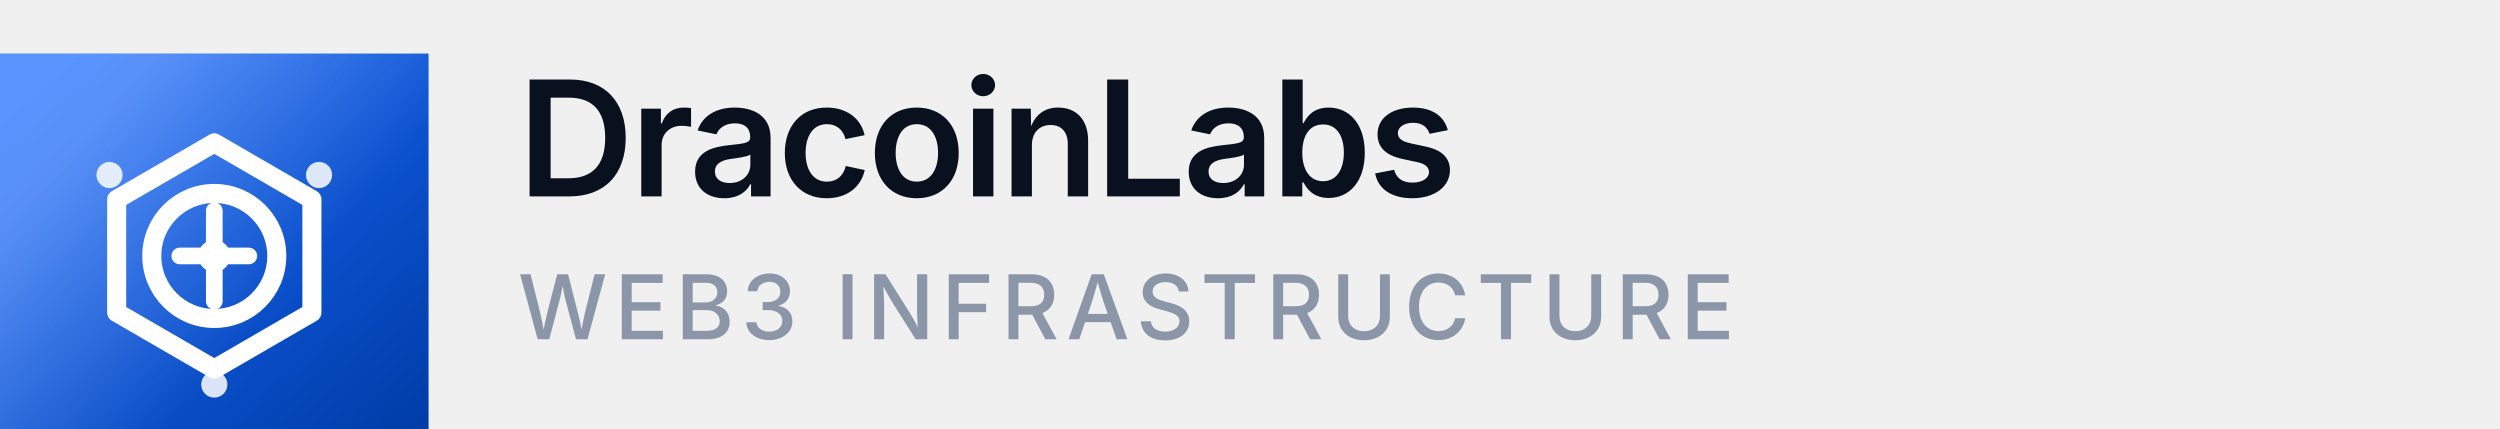
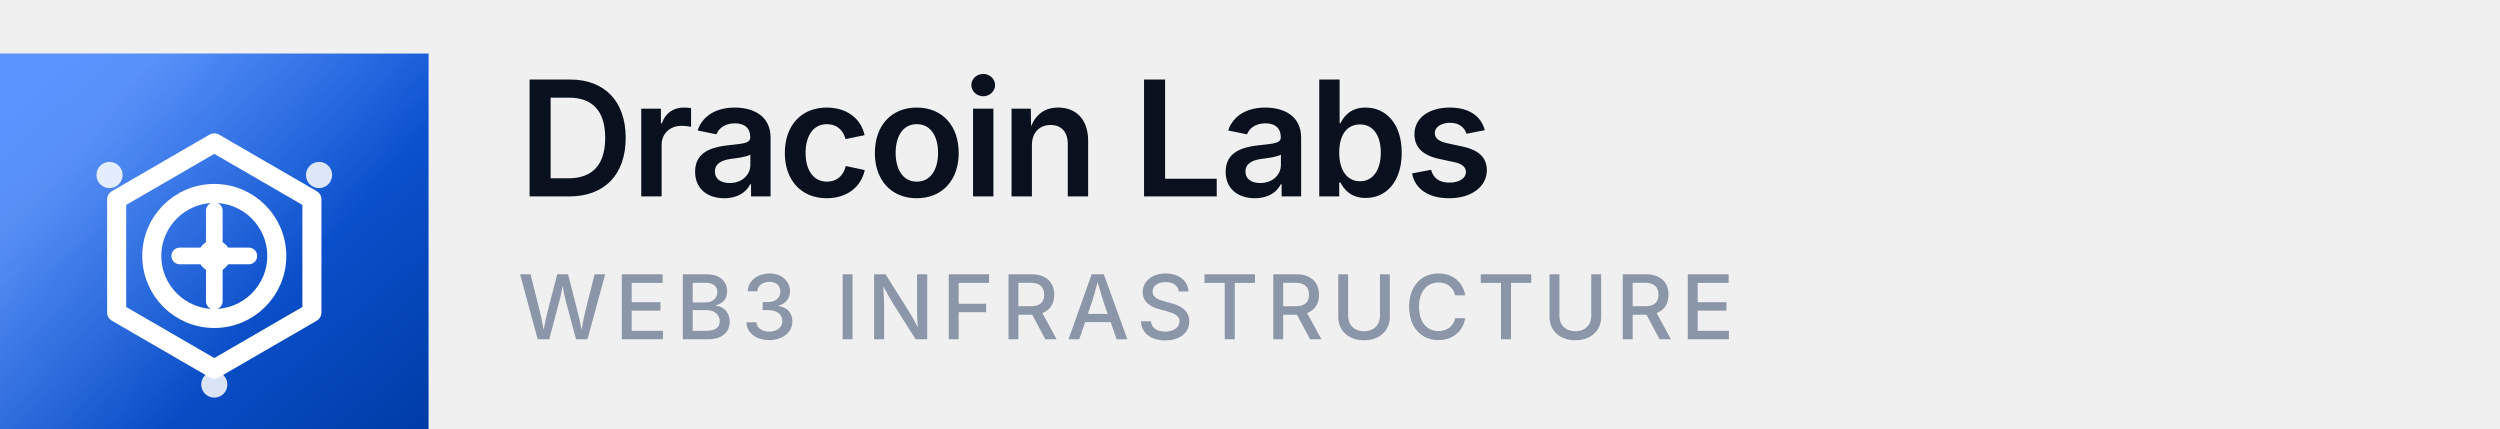
- <svg xmlns="http://www.w3.org/2000/svg" viewBox="0 0 280 48" fill="none" role="img" aria-label="DracoinLabs">
+ <svg xmlns="http://www.w3.org/2000/svg" viewBox="0 0 280 48" fill="none" role="img" aria-label="Dracoin Labs">
  <defs>
    <linearGradient id="logo-bg" x1="4" y1="2" x2="32" y2="34" gradientUnits="userSpaceOnUse">
      <stop stop-color="#1A6BFF" />
      <stop offset="1" stop-color="#003DA8" />
    </linearGradient>
    <linearGradient id="logo-shine" x1="8" y1="6" x2="24" y2="20" gradientUnits="userSpaceOnUse">
      <stop stop-color="#fff" stop-opacity="0.28" />
      <stop offset="1" stop-color="#fff" stop-opacity="0" />
    </linearGradient>
  </defs>
  <g transform="translate(0,6) scale(1.333333)">
    <rect width="36" height="36" fill="url(#logo-bg)" />
    <rect width="36" height="36" fill="url(#logo-shine)" />
    <path d="M18 7.5L26.2 12.25V21.75L18 26.5L9.8 21.75V12.25L18 7.5Z" stroke="#fff" stroke-width="1.6" stroke-linejoin="round" />
    <circle cx="18" cy="17" r="5.25" stroke="#fff" stroke-width="1.6" />
    <path d="M18 13.2V20.8" stroke="#fff" stroke-width="1.4" stroke-linecap="round" />
    <path d="M15.1 17H20.9" stroke="#fff" stroke-width="1.4" stroke-linecap="round" />
    <circle cx="18" cy="17" r="1.35" fill="#fff" />
    <circle cx="26.8" cy="10.2" r="1.1" fill="#fff" fill-opacity="0.85" />
    <circle cx="9.2" cy="10.2" r="1.1" fill="#fff" fill-opacity="0.85" />
    <circle cx="18" cy="27.8" r="1.1" fill="#fff" fill-opacity="0.85" />
  </g>
-   <text x="58" y="22" font-family="Inter, Segoe UI, system-ui, sans-serif" font-size="18" font-weight="600" fill="#09111F" letter-spacing="-0.4">DracoinLabs</text>
+   <text x="58" y="22" font-family="Inter, Segoe UI, system-ui, sans-serif" font-size="18" font-weight="600" fill="#09111F" letter-spacing="-0.4">Dracoin Labs</text>
  <text x="58" y="38" font-family="Inter, Segoe UI, system-ui, sans-serif" font-size="10" font-weight="500" fill="#8B97A8" letter-spacing="0.8">WEB3 INFRASTRUCTURE</text>
</svg>
